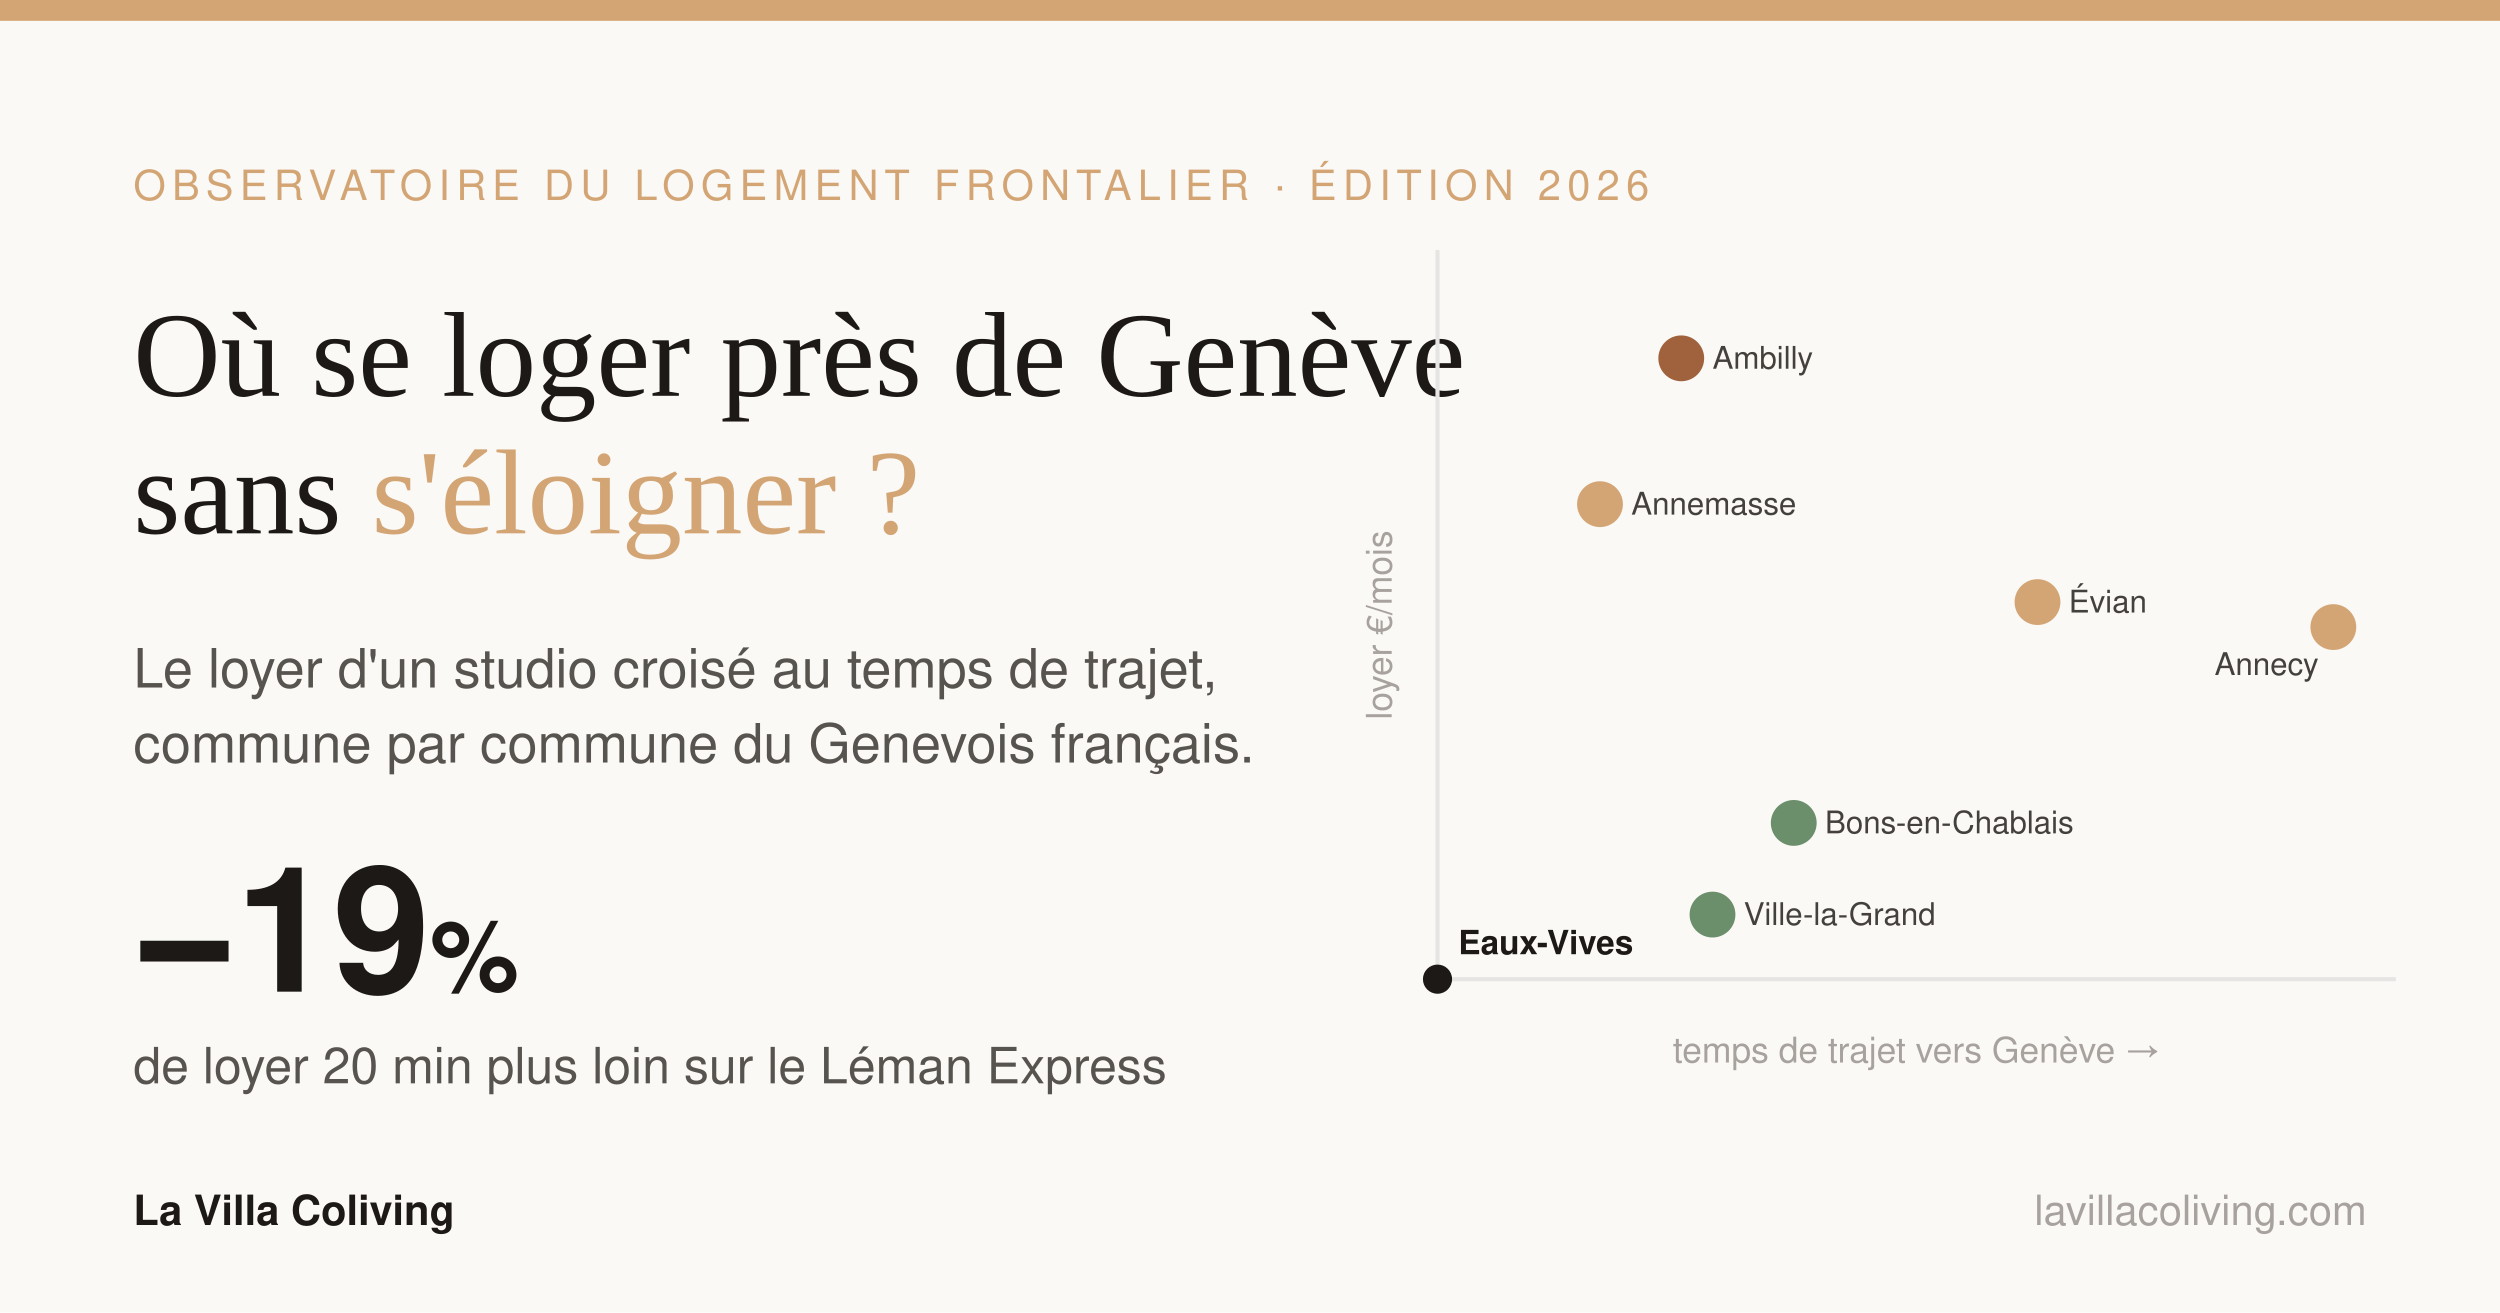
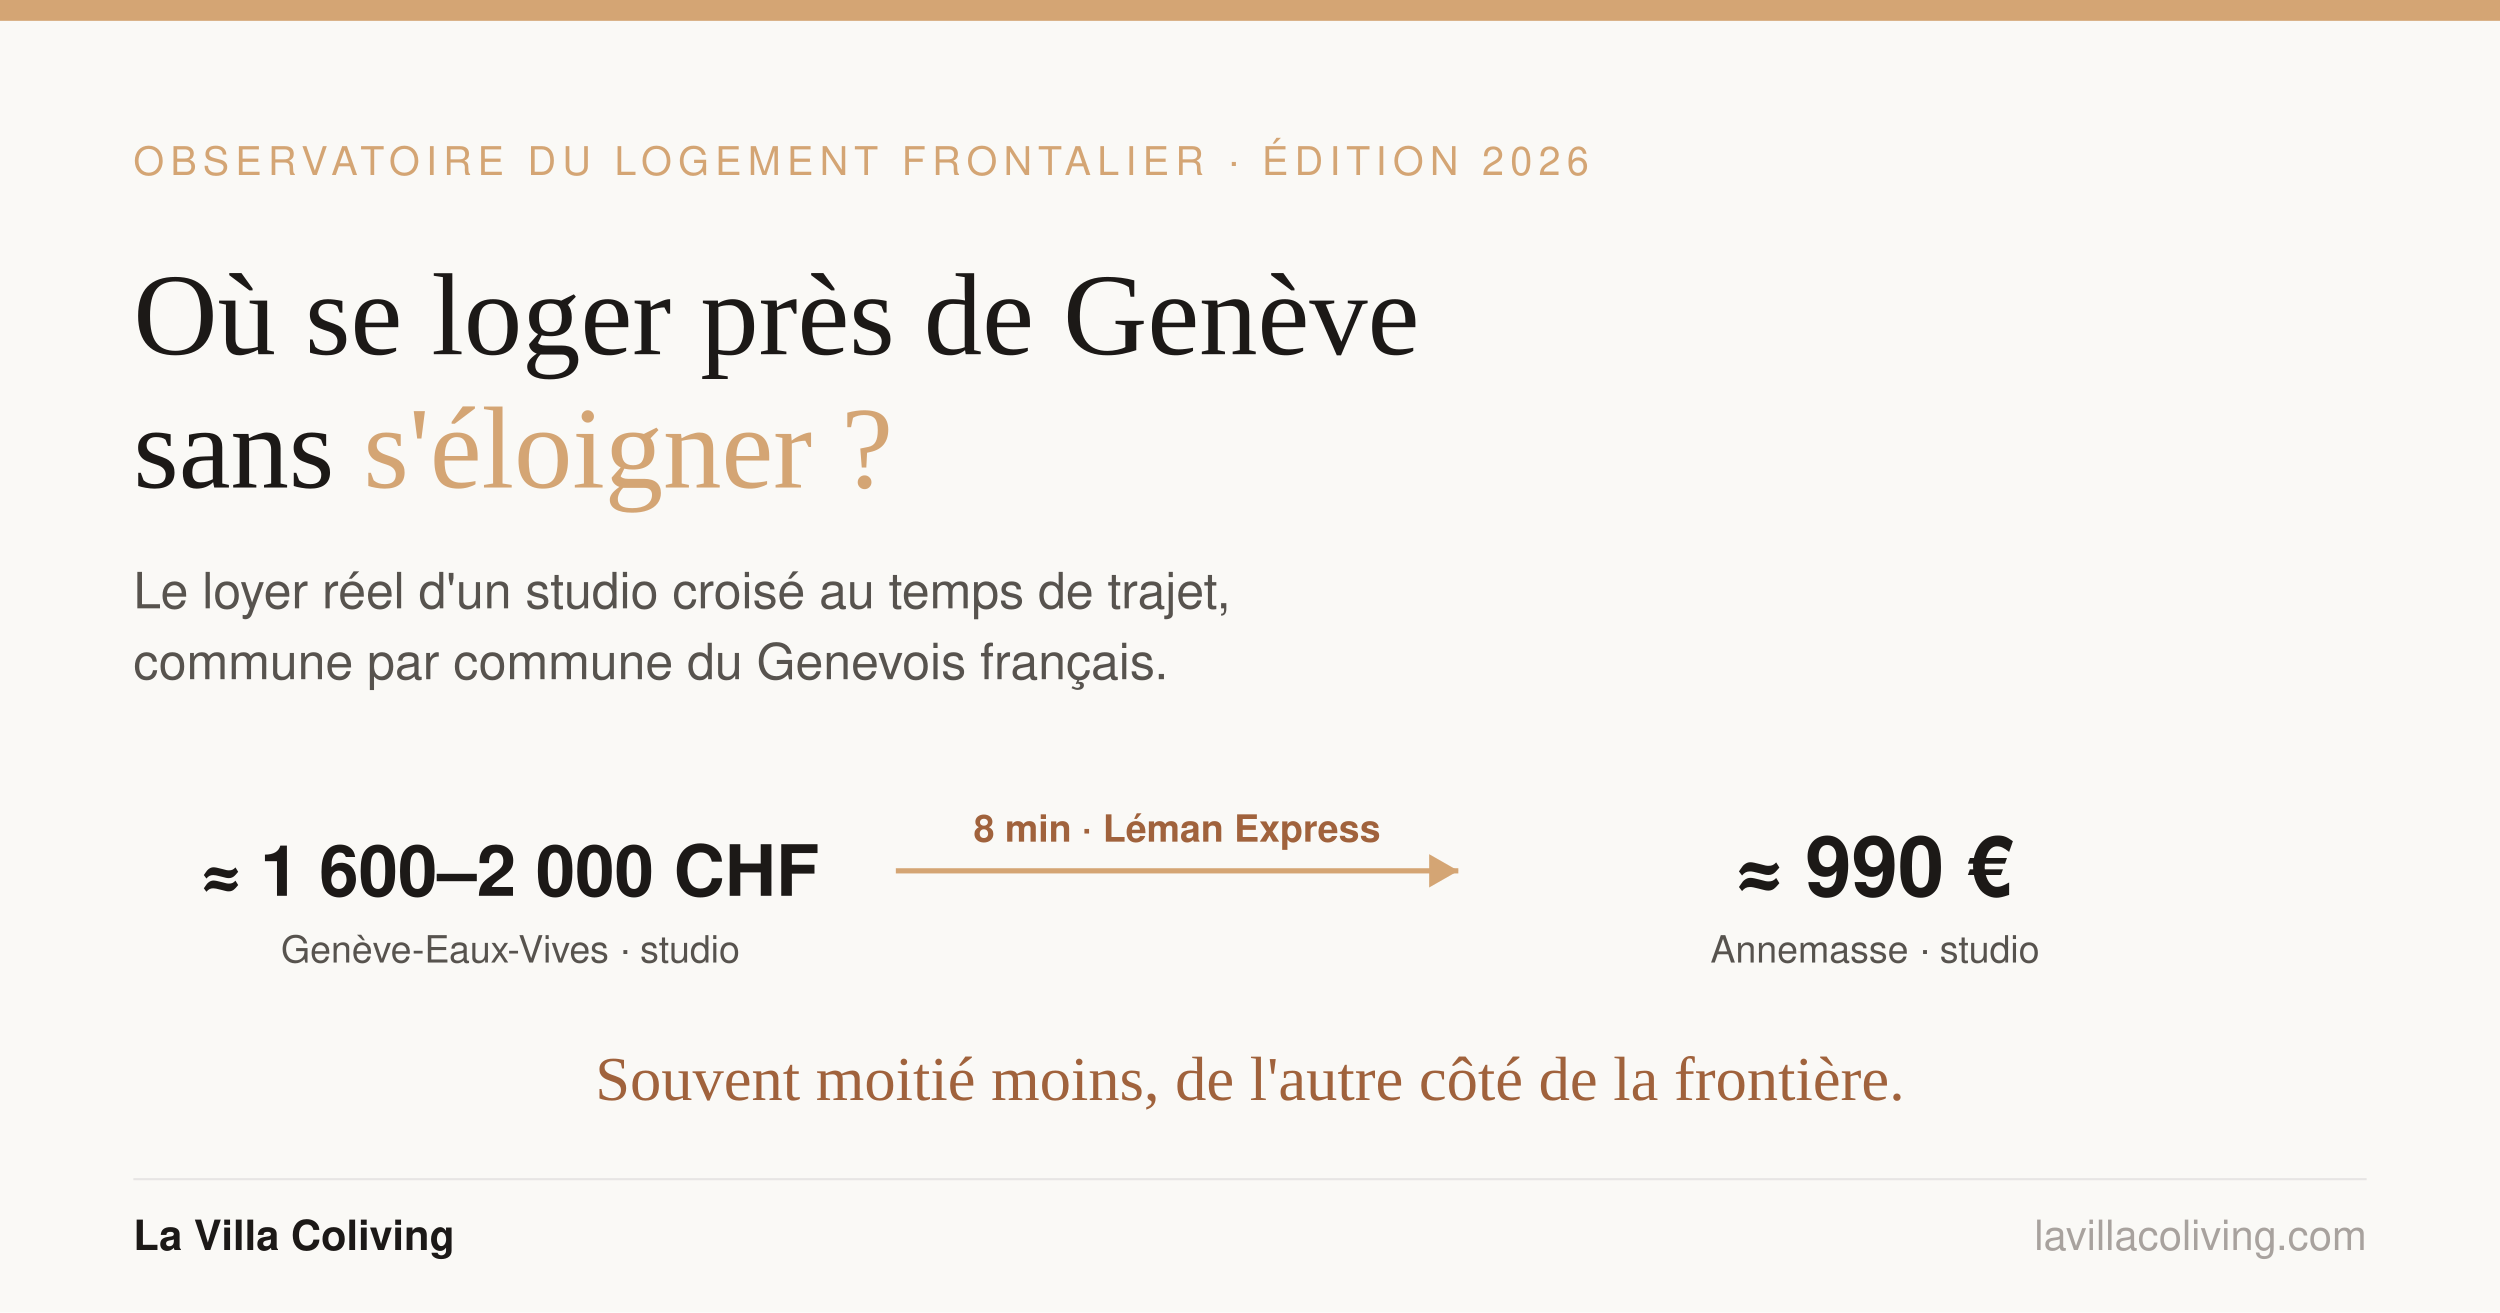
- <svg xmlns="http://www.w3.org/2000/svg" width="1200" height="630" viewBox="0 0 1200 630" role="img" aria-label="Observatoire du logement frontalier — loyer et trajet vers Genève">
+ <svg xmlns="http://www.w3.org/2000/svg" width="1200" height="630" viewBox="0 0 1200 630" role="img" aria-label="Observatoire du logement frontalier — un studio coûte souvent moitié moins à 8 minutes de Genève côté France">
  <rect width="1200" height="630" fill="#FAF9F6" />
  <rect x="0" y="0" width="1200" height="10" fill="#D4A574" />
-   <text x="64" y="96" font-family="Helvetica, Arial, sans-serif" font-size="20" letter-spacing="3" fill="#D4A574">OBSERVATOIRE DU LOGEMENT FRONTALIER · ÉDITION 2026</text>
-   <text x="64" y="190" font-family="Georgia, 'Times New Roman', serif" font-size="58" fill="#1C1917">Où se loger près de Genève</text>
-   <text x="64" y="256" font-family="Georgia, 'Times New Roman', serif" font-size="58" fill="#1C1917">sans <tspan fill="#D4A574">s'éloigner ?</tspan>
+   <text x="64" y="84" font-family="Helvetica, Arial, sans-serif" font-size="19" letter-spacing="3" fill="#D4A574">OBSERVATOIRE DU LOGEMENT FRONTALIER · ÉDITION 2026</text>
+   <text x="64" y="170" font-family="Georgia, 'Times New Roman', serif" font-size="56" fill="#1C1917">Où se loger près de Genève</text>
+   <text x="64" y="234" font-family="Georgia, 'Times New Roman', serif" font-size="56" fill="#1C1917">sans <tspan fill="#D4A574">s'éloigner ?</tspan>
  </text>
-   <text x="64" y="330" font-family="Helvetica, Arial, sans-serif" font-size="26" fill="#57534E">Le loyer d'un studio croisé au temps de trajet,</text>
-   <text x="64" y="366" font-family="Helvetica, Arial, sans-serif" font-size="26" fill="#57534E">commune par commune du Genevois français.</text>
-   <text x="64" y="476" font-family="Helvetica, Arial, sans-serif" font-size="84" font-weight="bold" fill="#1C1917">−19<tspan font-size="48"> %</tspan>
-   </text>
-   <text x="64" y="520" font-family="Helvetica, Arial, sans-serif" font-size="24" fill="#57534E">de loyer 20 min plus loin sur le Léman Express</text>
+   <text x="64" y="292" font-family="Helvetica, Arial, sans-serif" font-size="24" fill="#57534E">Le loyer réel d'un studio croisé au temps de trajet,</text>
+   <text x="64" y="326" font-family="Helvetica, Arial, sans-serif" font-size="24" fill="#57534E">commune par commune du Genevois français.</text>
  <g>
-     <line x1="690" y1="120" x2="690" y2="470" stroke="#E7E5E4" stroke-width="2" />
-     <line x1="690" y1="470" x2="1150" y2="470" stroke="#E7E5E4" stroke-width="2" />
-     <text x="920" y="510" text-anchor="middle" font-family="Helvetica, Arial, sans-serif" font-size="17" fill="#A8A29E">temps de trajet vers Genève →</text>
-     <text x="668" y="300" text-anchor="middle" font-family="Helvetica, Arial, sans-serif" font-size="17" fill="#A8A29E" transform="rotate(-90 668 300)">loyer €/mois</text>
-     <circle cx="690" cy="470" r="7" fill="#1C1917" />
-     <text x="700" y="458" font-family="Helvetica, Arial, sans-serif" font-size="16" font-weight="bold" fill="#1C1917">Eaux-Vives</text>
-     <circle cx="807" cy="172" r="11" fill="#A0623C" />
-     <text x="822" y="177" font-family="Helvetica, Arial, sans-serif" font-size="15" fill="#44403C">Ambilly</text>
-     <circle cx="768" cy="242" r="11" fill="#D4A574" />
-     <text x="783" y="247" font-family="Helvetica, Arial, sans-serif" font-size="15" fill="#44403C">Annemasse</text>
-     <circle cx="978" cy="289" r="11" fill="#D4A574" />
-     <text x="993" y="294" font-family="Helvetica, Arial, sans-serif" font-size="15" fill="#44403C">Évian</text>
-     <circle cx="1120" cy="301" r="11" fill="#D4A574" />
-     <text x="1063" y="324" font-family="Helvetica, Arial, sans-serif" font-size="15" fill="#44403C">Annecy</text>
-     <circle cx="861" cy="395" r="11" fill="#6B8E6B" />
-     <text x="876" y="400" font-family="Helvetica, Arial, sans-serif" font-size="15" fill="#44403C">Bons-en-Chablais</text>
-     <circle cx="822" cy="439" r="11" fill="#6B8E6B" />
-     <text x="837" y="444" font-family="Helvetica, Arial, sans-serif" font-size="15" fill="#44403C">Ville-la-Grand</text>
+     <text x="245" y="430" text-anchor="middle" font-family="Helvetica, Arial, sans-serif" font-size="34" font-weight="bold" fill="#1C1917">≈ 1 600–2 000 CHF</text>
+     <text x="245" y="462" text-anchor="middle" font-family="Helvetica, Arial, sans-serif" font-size="18" fill="#57534E">Genève-Eaux-Vives · studio</text>
+     <line x1="430" y1="418" x2="700" y2="418" stroke="#D4A574" stroke-width="2.5" />
+     <polygon points="700,418 686,410 686,426" fill="#D4A574" />
+     <text x="565" y="404" text-anchor="middle" font-family="Helvetica, Arial, sans-serif" font-size="18" font-weight="bold" fill="#A0623C">8 min · Léman Express</text>
+     <text x="900" y="430" text-anchor="middle" font-family="Helvetica, Arial, sans-serif" font-size="40" font-weight="bold" fill="#1C1917">≈ 990 €</text>
+     <text x="900" y="462" text-anchor="middle" font-family="Helvetica, Arial, sans-serif" font-size="18" fill="#57534E">Annemasse · studio</text>
  </g>
-   <text x="64" y="588" font-family="Helvetica, Arial, sans-serif" font-size="20" font-weight="bold" fill="#1C1917">La Villa Coliving</text>
-   <text x="1136" y="588" text-anchor="end" font-family="Helvetica, Arial, sans-serif" font-size="20" fill="#A8A29E">lavillacoliving.com</text>
+   <text x="600" y="528" text-anchor="middle" font-family="Georgia, 'Times New Roman', serif" font-size="30" fill="#A0623C">Souvent moitié moins, de l'autre côté de la frontière.</text>
+   <line x1="64" y1="566" x2="1136" y2="566" stroke="#E7E5E4" stroke-width="1" />
+   <text x="64" y="600" font-family="Helvetica, Arial, sans-serif" font-size="20" font-weight="bold" fill="#1C1917">La Villa Coliving</text>
+   <text x="1136" y="600" text-anchor="end" font-family="Helvetica, Arial, sans-serif" font-size="20" fill="#A8A29E">lavillacoliving.com</text>
</svg>
